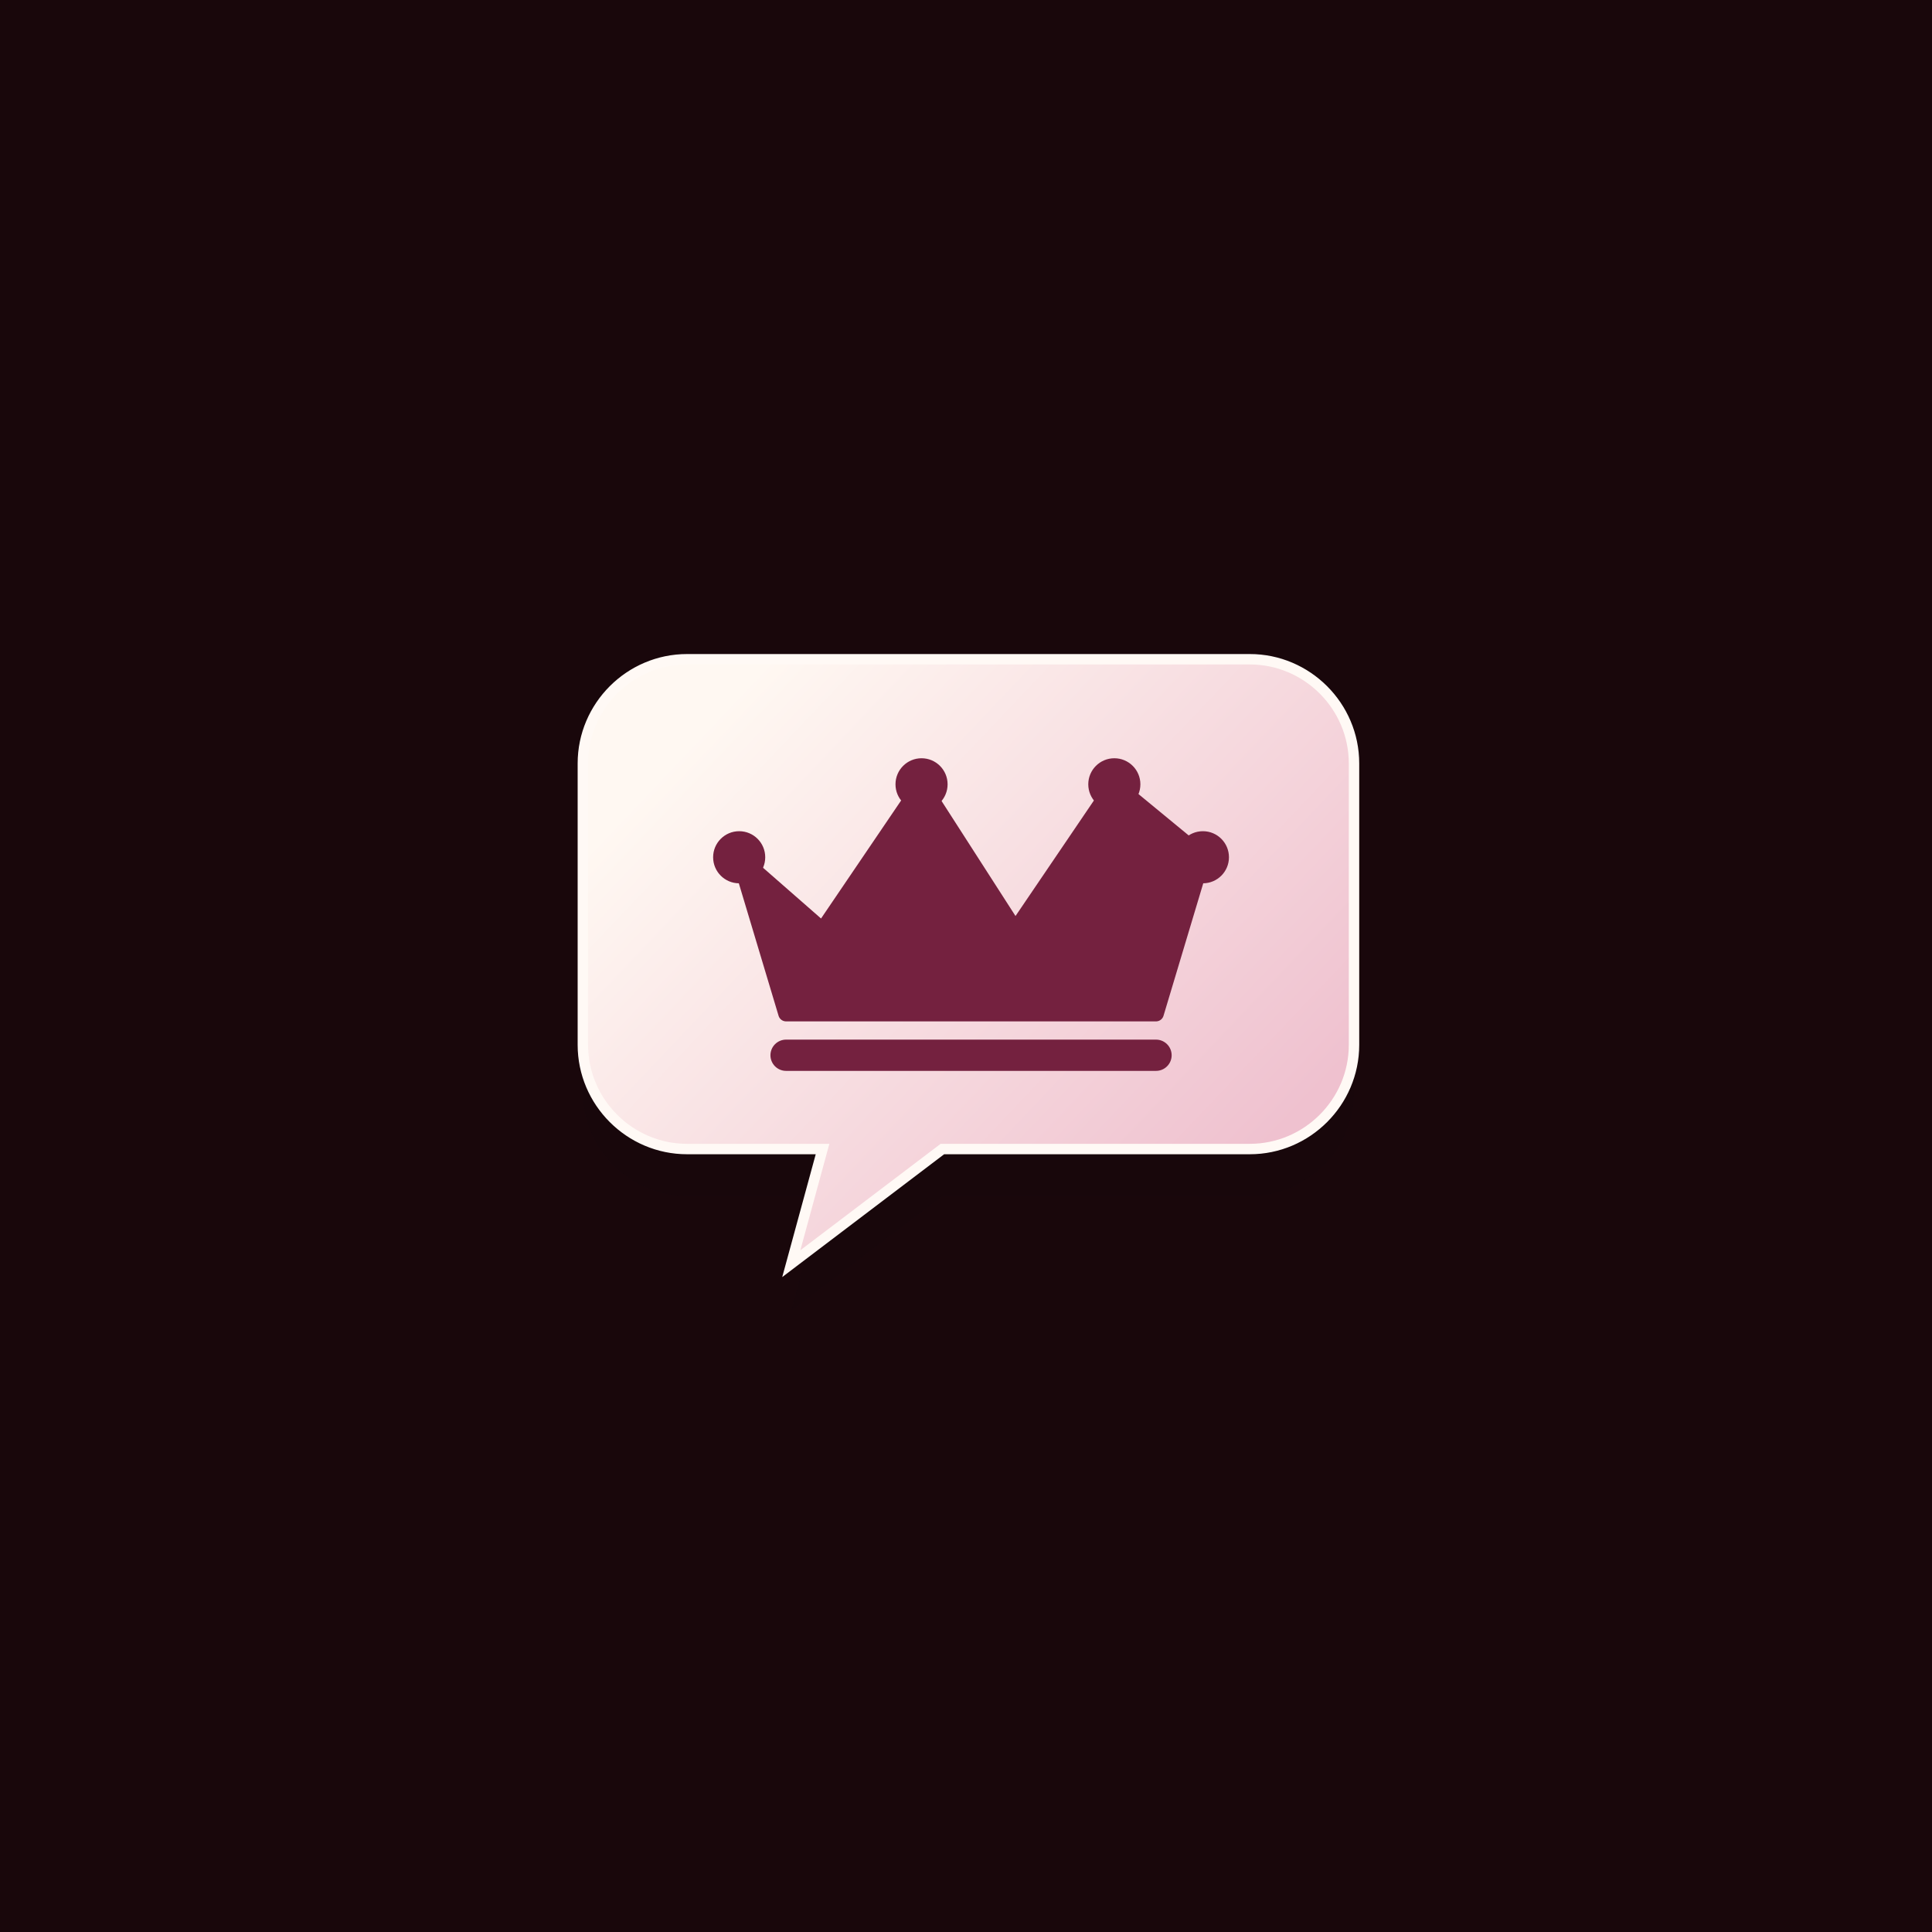
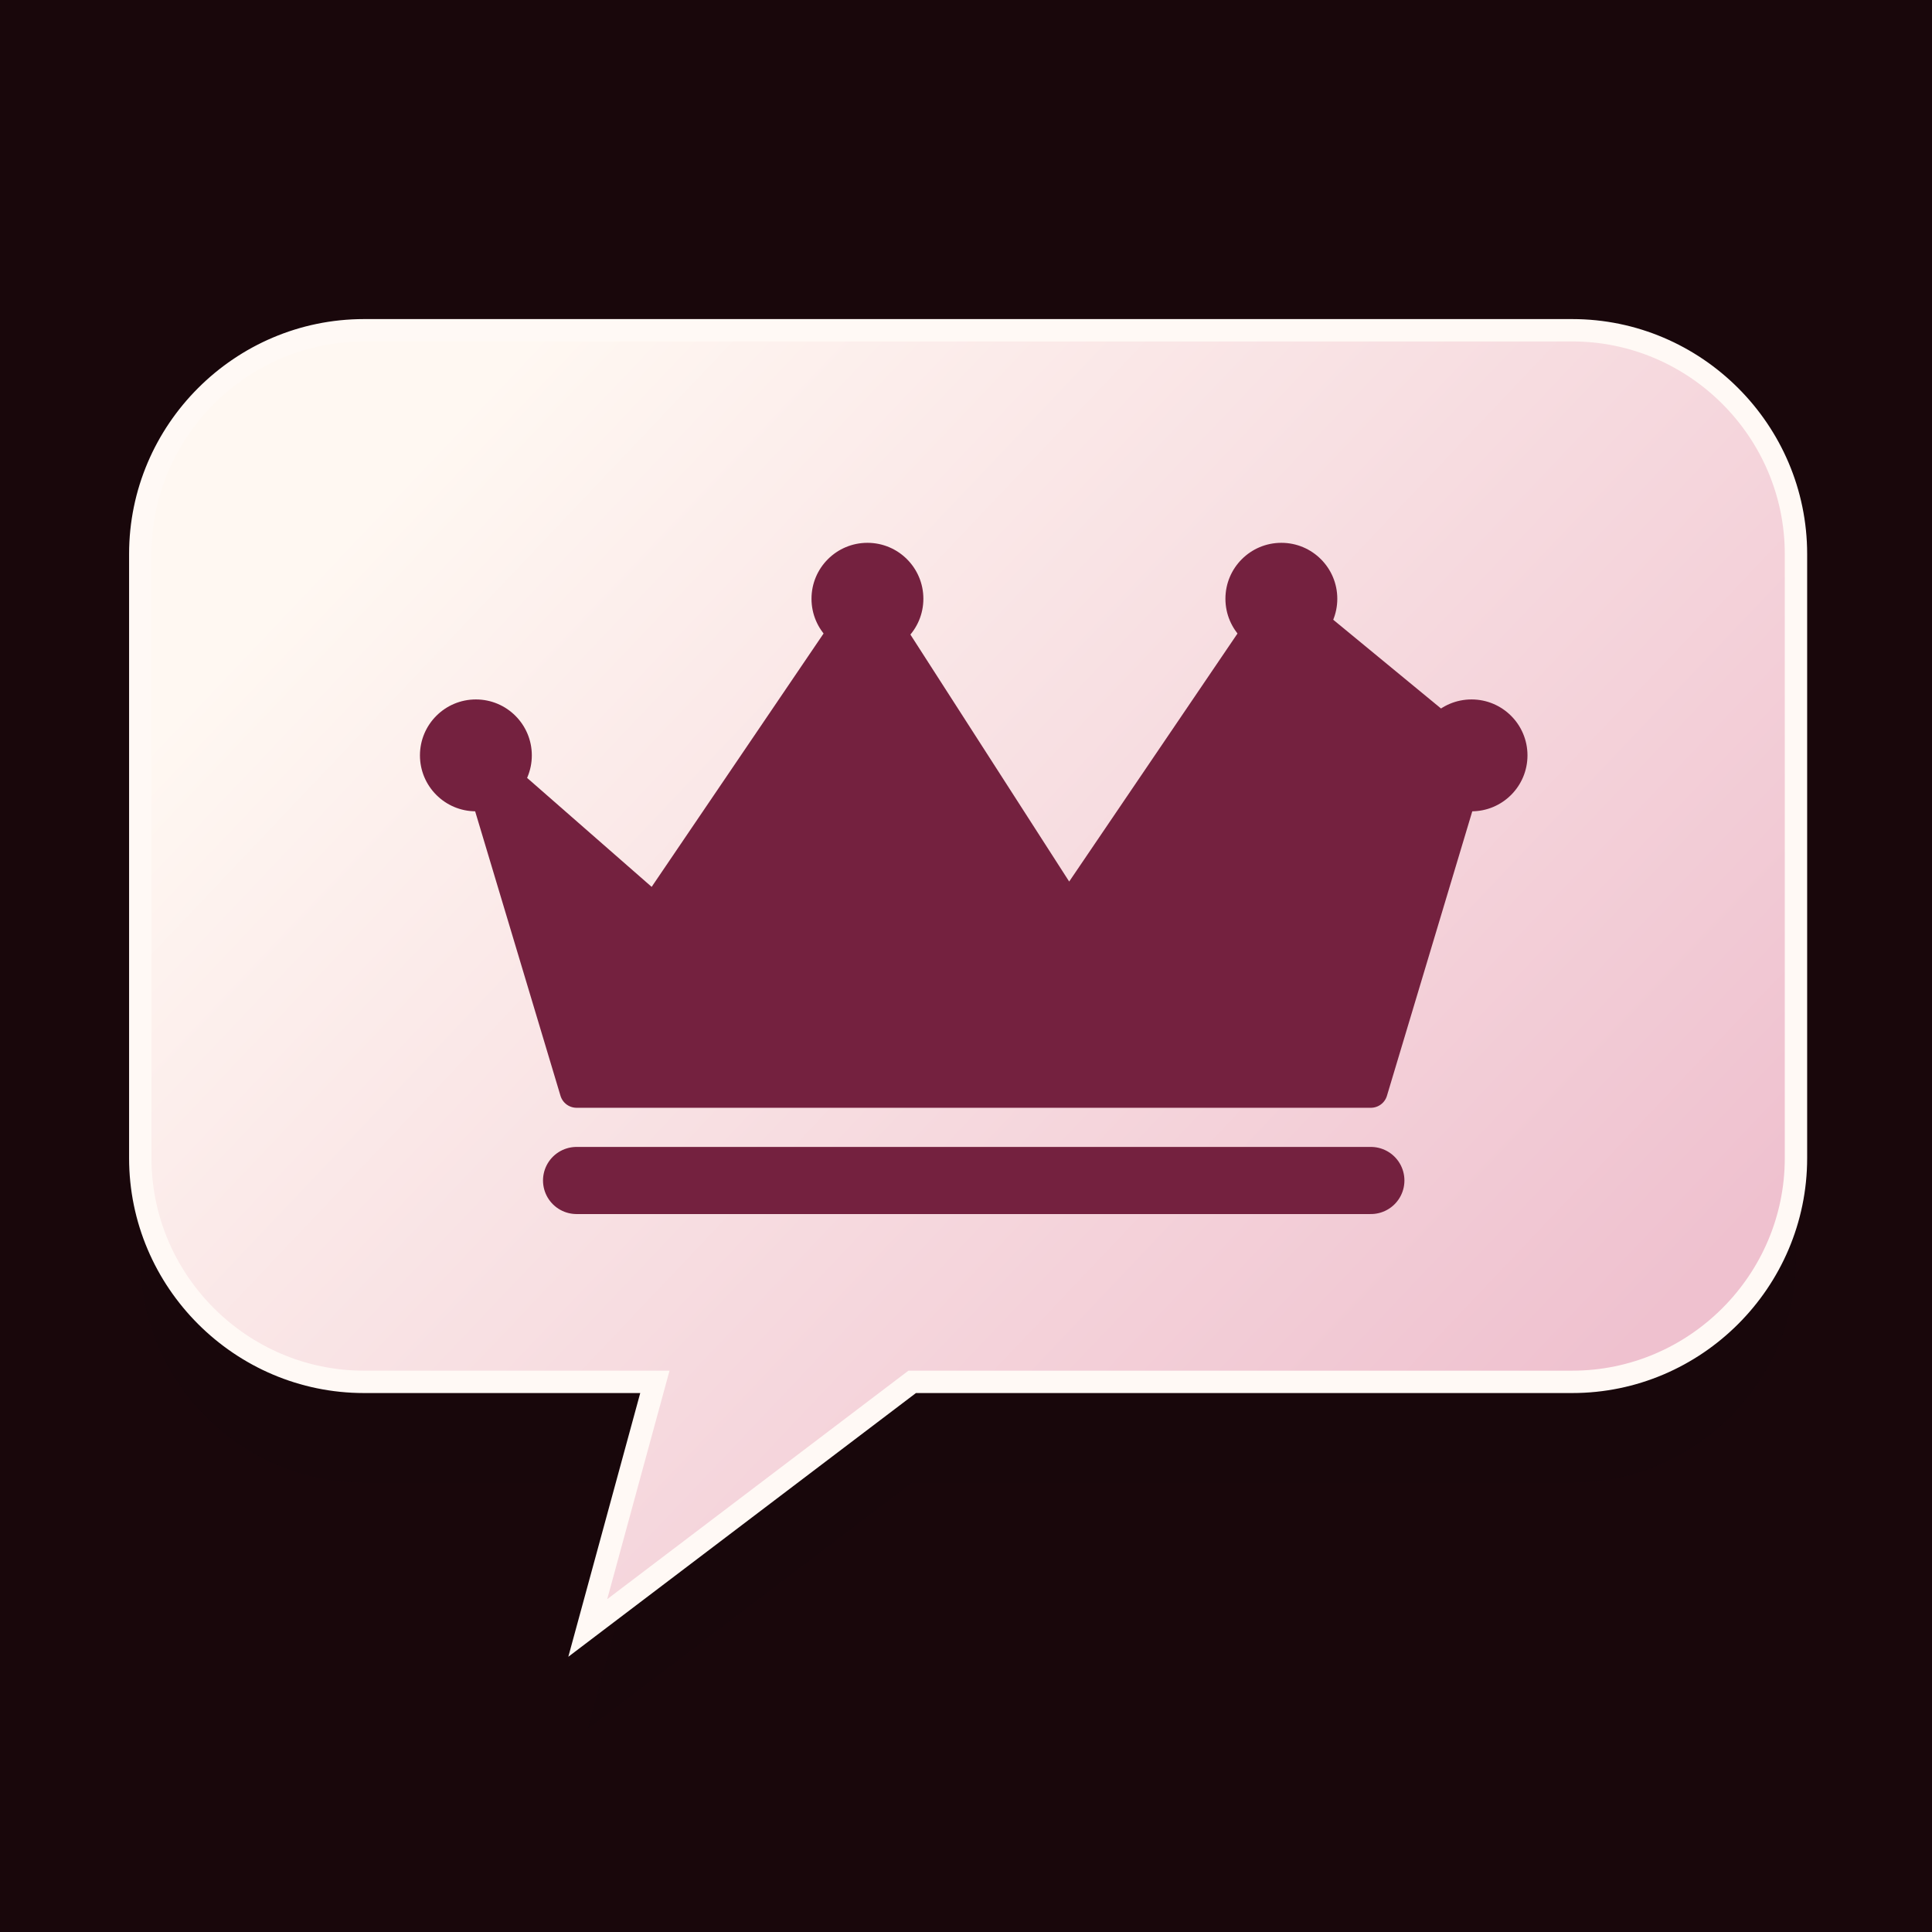
<svg xmlns="http://www.w3.org/2000/svg" width="512" height="512" viewBox="0 0 512 512">
  <defs>
    <linearGradient id="crown" x1="48" y1="47" x2="145" y2="139" gradientUnits="userSpaceOnUse">
      <stop stop-color="#FFF8F2" />
      <stop offset="1" stop-color="#EFC1CF" />
    </linearGradient>
  </defs>
  <rect width="512" height="512" fill="#19070B" />
-   <g transform="translate(93.65 88.72) scale(1.7)">
+   <g transform="translate(-93.4 -97.1) scale(3.65)">
    <g transform="translate(17.904 18.904) scale(0.81225)">
      <g transform="translate(0 2)">
        <path d="M42 42h108c11 0 20 9 20 20v54c0 11-9 20-20 20H91l-29 22 6-22H42c-11 0-20-9-20-20V62c0-11 9-20 20-20Z" fill="#12060D" opacity=".25" transform="translate(0 4)" />
        <path d="M42 37h108c11 0 20 9 20 20v54c0 11-9 20-20 20H91l-29 22 6-22H42c-11 0-20-9-20-20V57c0-11 9-20 20-20Z" fill="url(#crown)" stroke="#FFF9F5" stroke-width="2" />
        <path d="M52 75 68 89 87 61 105 89 124 61 141 75 132 105H61Z" fill="#74213F" stroke="#74213F" stroke-linejoin="round" stroke-width="3" />
        <path d="M61 113h71" fill="none" stroke="#74213F" stroke-width="6" stroke-linecap="round" />
        <circle cx="52" cy="75" r="5" fill="#74213F" />
        <circle cx="87" cy="61" r="5" fill="#74213F" />
        <circle cx="124" cy="61" r="5" fill="#74213F" />
        <circle cx="141" cy="75" r="5" fill="#74213F" />
      </g>
    </g>
  </g>
</svg>
